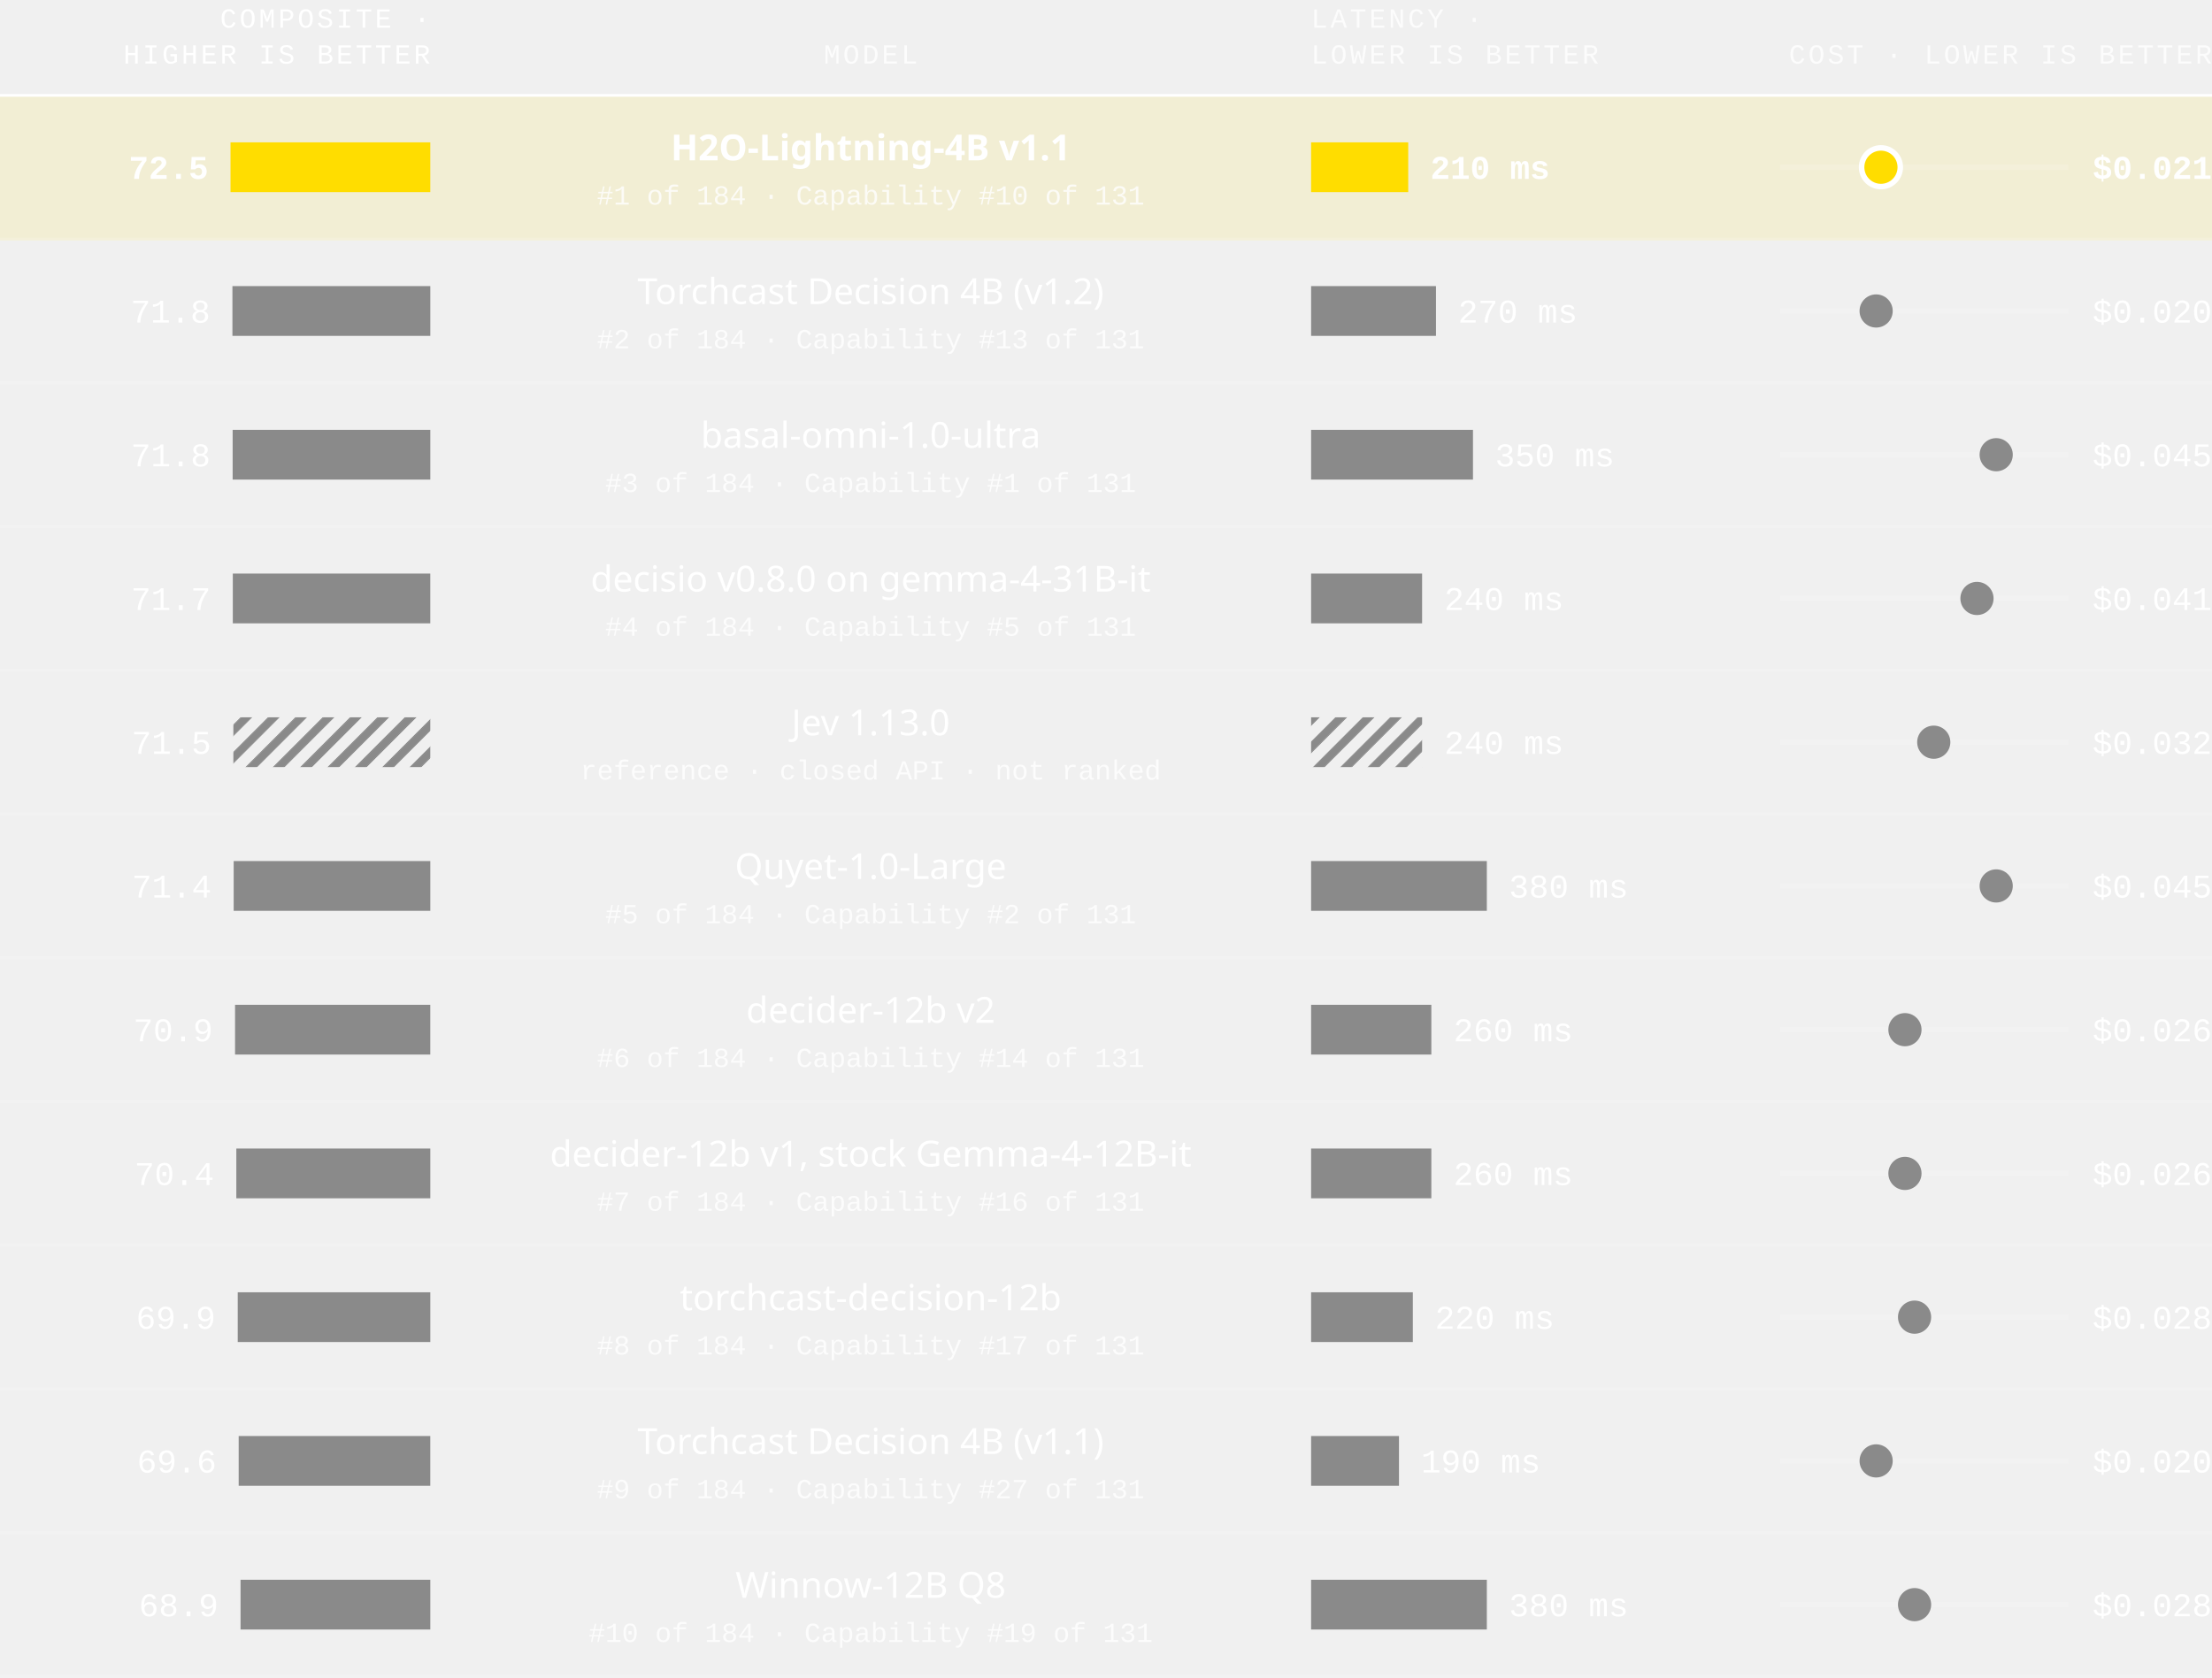
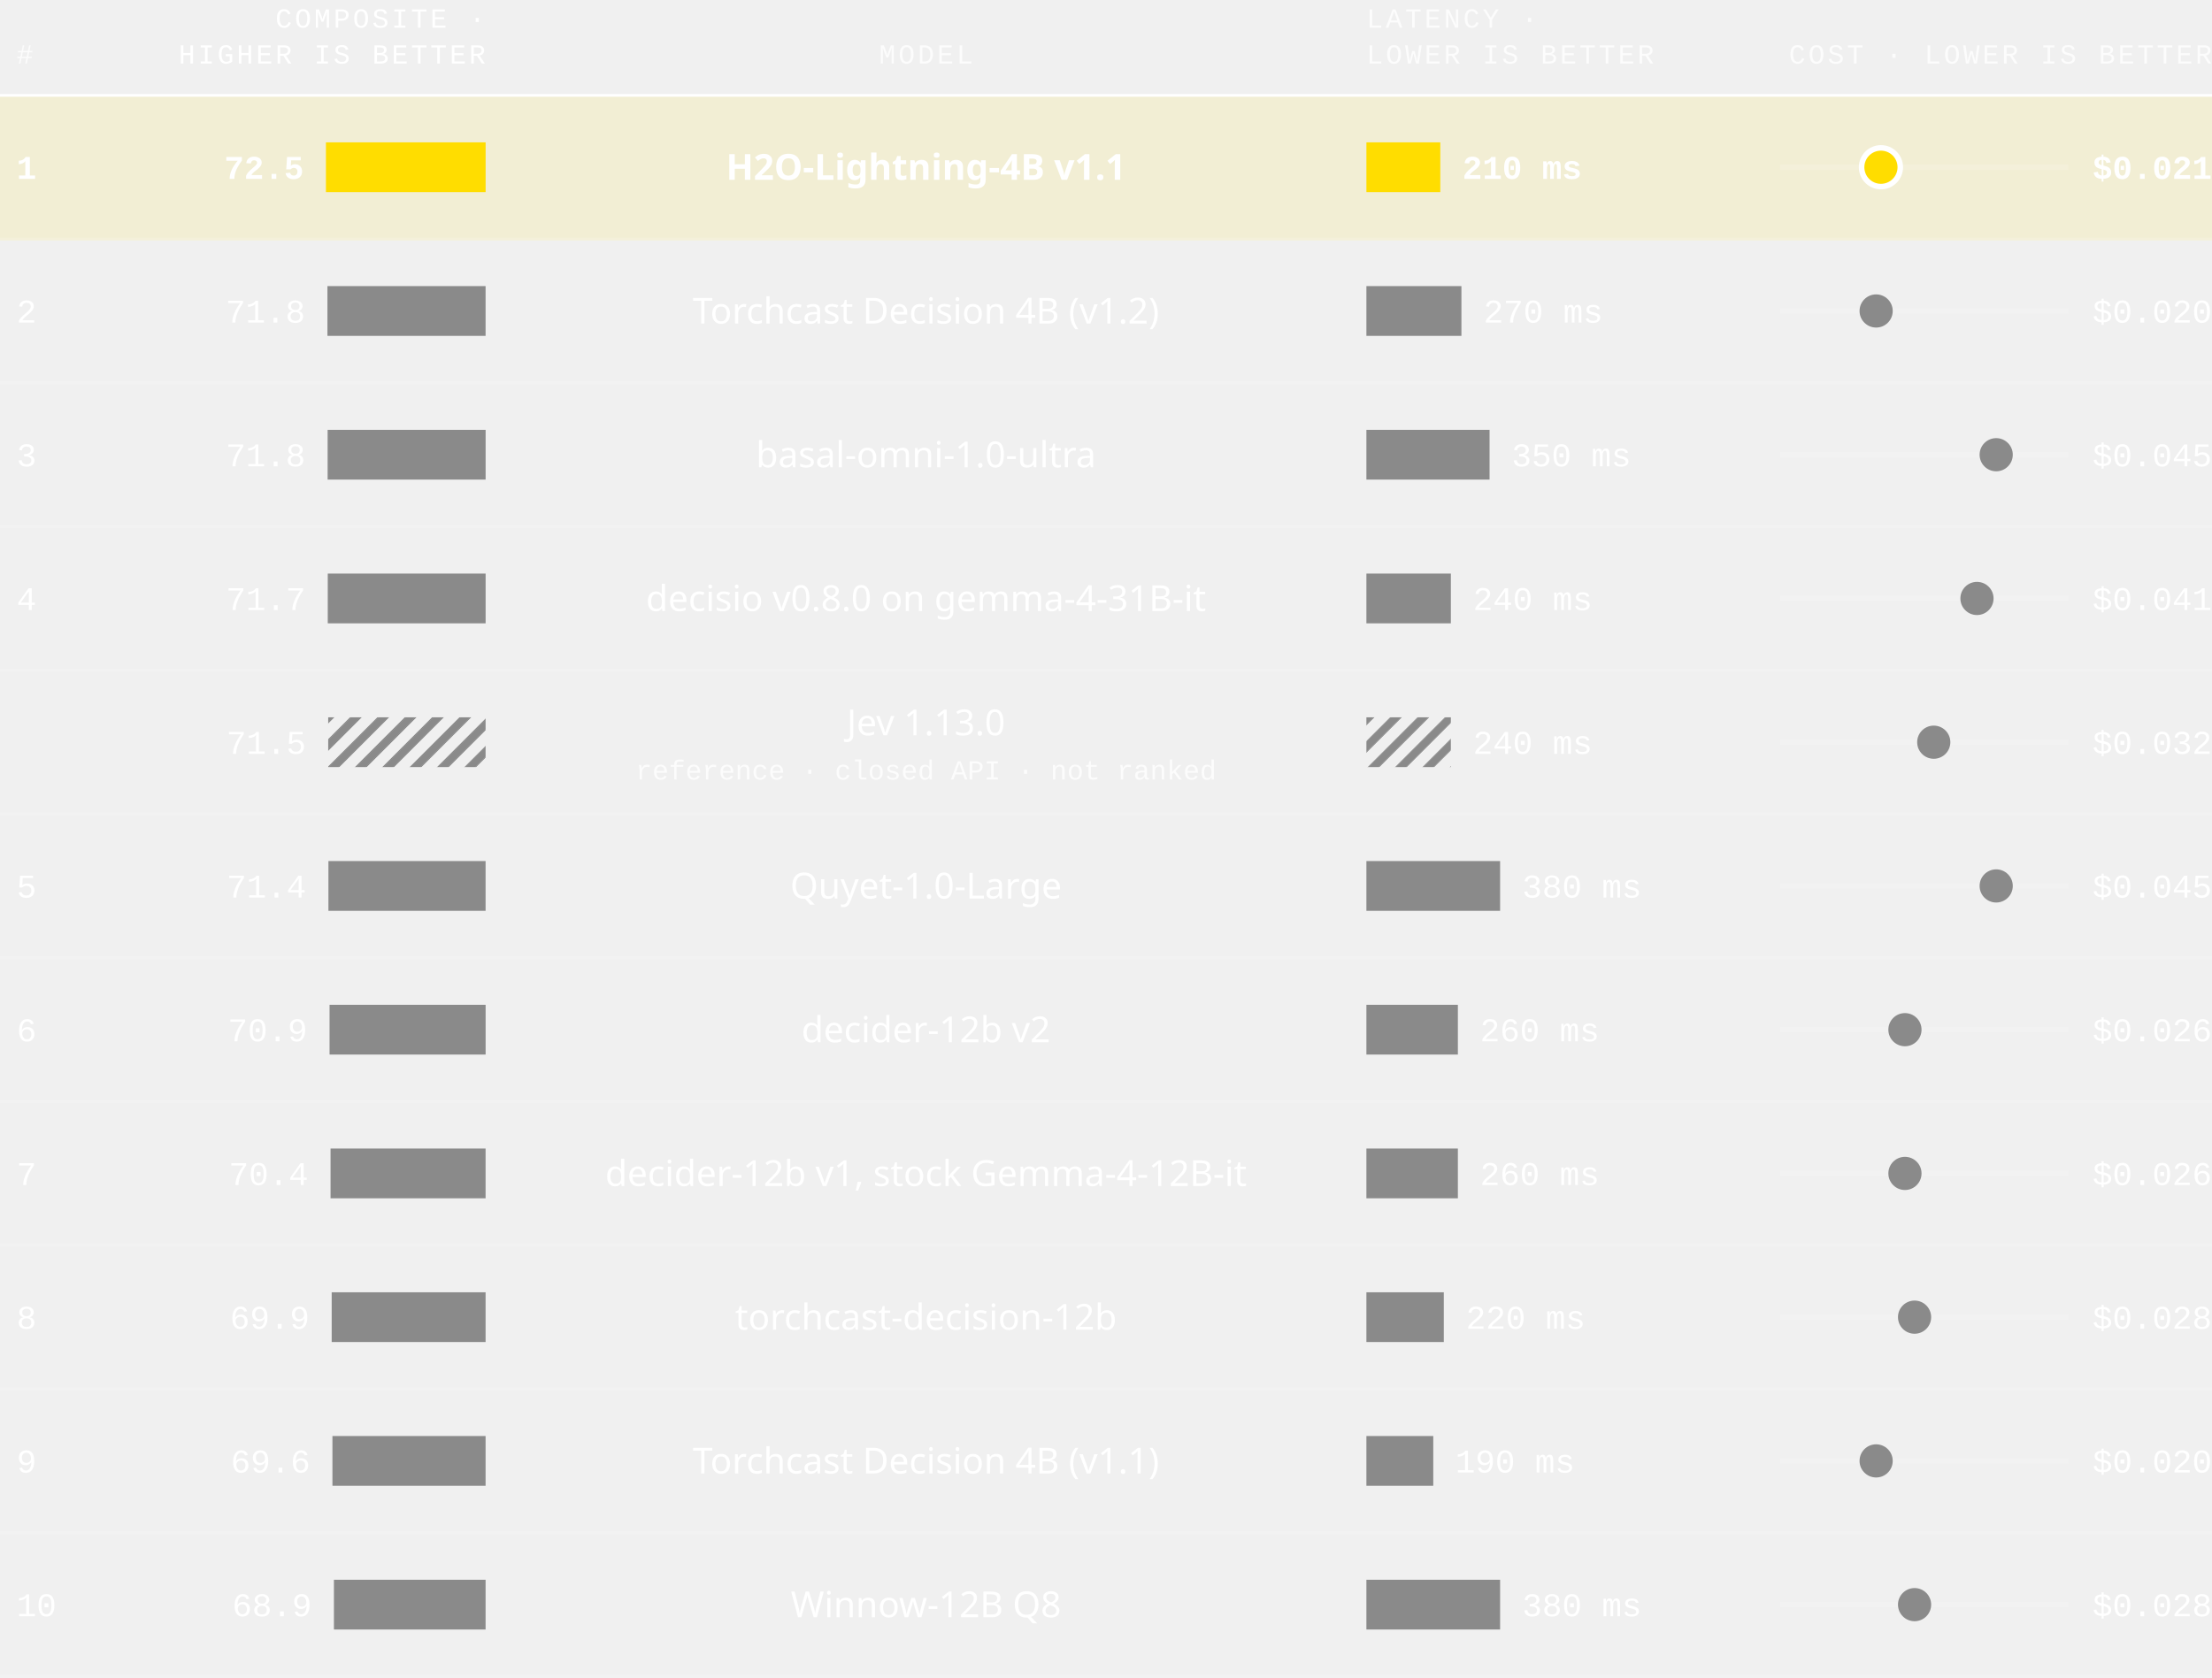
<svg xmlns="http://www.w3.org/2000/svg" width="800" height="607" viewBox="0 0 800 607">
  <style>text{font-family:-apple-system, BlinkMacSystemFont, "Segoe UI", "Noto Sans", Helvetica, Arial, sans-serif;font-size:13px;fill:#FFFFFF}.rank,.value,.comp,.lat,.cost{font-family:ui-monospace, SFMono-Regular, "SF Mono", Menlo, Consolas, "Liberation Mono", monospace;font-size:12px}.sub,.head{font-family:ui-monospace, SFMono-Regular, "SF Mono", Menlo, Consolas, "Liberation Mono", monospace;font-size:10px;fill:rgba(255, 255, 255, .78)}.head{letter-spacing:1px}.head.on{fill:#FFFFFF}text.h2o{font-weight:600}.gap{font-size:16px;fill:rgba(255, 255, 255, .70)}.band{fill:rgba(255, 221, 0, .12)}.bar,.dot,.hatch{fill:#8A8A8A}.bar.h2o,.dot.h2o{fill:#FFDD00}.dot.h2o{stroke:#FFFFFF;stroke-width:2}.bar.ref{fill:url(#hatch)}.rule,.track{fill:rgba(255, 255, 255, .14)}.top{fill:#FFFFFF}</style>
  <defs>
    <pattern id="hatch" width="7" height="7" patternUnits="userSpaceOnUse" patternTransform="rotate(45)">
      <rect class="hatch" width="3" height="7" />
    </pattern>
  </defs>
  <g class="head">
-     <text class="head on" x="155.62" y="10" text-anchor="end">COMPOSITE ·</text>
-     <text class="head on" x="155.62" y="23" text-anchor="end">HIGHER IS BETTER</text>
-     <text class="head" x="314.9" y="23" text-anchor="middle">MODEL</text>
-     <text class="head" x="474.18" y="10">LATENCY ·</text>
-     <text class="head" x="474.18" y="23">LOWER IS BETTER</text>
+     <text class="head" x="6" y="23">#</text>
+     <text class="head on" x="175.62" y="10" text-anchor="end">COMPOSITE ·</text>
+     <text class="head on" x="175.62" y="23" text-anchor="end">HIGHER IS BETTER</text>
+     <text class="head" x="334.9" y="23" text-anchor="middle">MODEL</text>
+     <text class="head" x="494.18" y="10">LATENCY ·</text>
+     <text class="head" x="494.18" y="23">LOWER IS BETTER</text>
    <text class="head" x="800" y="23" text-anchor="end">COST · LOWER IS BETTER</text>
  </g>
  <rect class="top" x="0" y="34" width="800" height="1" />
  <g class="row h2o">
    <rect class="band" x="0" y="35" width="800" height="52" />
-     <text class="comp h2o" x="75.37" y="64.7" text-anchor="end" data-src="jevbench/composite/h2o-lightning-4b#score">72.5</text>
-     <rect class="bar h2o" x="83.37" y="51.5" width="72.25" height="18" />
-     <text class="name h2o" x="314.9" y="58" text-anchor="middle" data-src="jevbench/composite/h2o-lightning-4b#name">H2O-Lightning-4B v1.1</text>
-     <text class="sub" x="314.9" y="74" text-anchor="middle">
-       <tspan data-src="jevbench/composite/h2o-lightning-4b#rank">#1</tspan> of <tspan data-src="jevbench/composite#n">184</tspan> · Capability <tspan data-src="jevbench/capability/h2o-lightning-4b#rank">#10</tspan> of <tspan data-src="jevbench/capability#n">131</tspan>
-     </text>
-     <rect class="bar h2o" x="474.18" y="51.5" width="35.12" height="18" />
-     <text class="lat h2o" x="517.3" y="64.7" data-src="jevbench/composite/h2o-lightning-4b#latency_s">210 ms</text>
+     <text class="rank h2o" x="6" y="64.7" data-src="jevbench/composite/h2o-lightning-4b#position">1</text>
+     <text class="comp h2o" x="109.88" y="64.7" text-anchor="end" data-src="jevbench/composite/h2o-lightning-4b#score">72.5</text>
+     <rect class="bar h2o" x="117.88" y="51.5" width="57.75" height="18" />
+     <text class="name h2o" x="334.9" y="65.05" text-anchor="middle" data-src="jevbench/composite/h2o-lightning-4b#name">H2O-Lightning-4B v1.1</text>
+     <rect class="bar h2o" x="494.18" y="51.5" width="26.72" height="18" />
+     <text class="lat h2o" x="528.9" y="64.7" data-src="jevbench/composite/h2o-lightning-4b#latency_s">210 ms</text>
    <rect class="track" x="643.8" y="59.5" width="104.2" height="2" />
    <circle class="dot h2o" cx="680.27" cy="60.5" r="7" />
    <text class="cost h2o" x="800" y="64.7" text-anchor="end" data-src="jevbench/composite/h2o-lightning-4b#cost_per_1k_usd">$0.021</text>
    <rect class="rule" x="0" y="86" width="800" height="1" />
  </g>
  <g class="row">
-     <text class="comp" x="76.06" y="116.7" text-anchor="end" data-src="jevbench/composite/torchcast-decision-4b-v1.2#score">71.8</text>
-     <rect class="bar" x="84.06" y="103.5" width="71.57" height="18" />
-     <text class="name" x="314.9" y="110" text-anchor="middle" data-src="jevbench/composite/torchcast-decision-4b-v1.2#name">Torchcast Decision 4B (v1.2)</text>
-     <text class="sub" x="314.9" y="126" text-anchor="middle">
-       <tspan data-src="jevbench/composite/torchcast-decision-4b-v1.2#rank">#2</tspan> of <tspan data-src="jevbench/composite#n">184</tspan> · Capability <tspan data-src="jevbench/capability/torchcast-decision-4b-v1.2#rank">#13</tspan> of <tspan data-src="jevbench/capability#n">131</tspan>
-     </text>
-     <rect class="bar" x="474.18" y="103.5" width="45.16" height="18" />
-     <text class="lat" x="527.33" y="116.7" data-src="jevbench/composite/torchcast-decision-4b-v1.2#latency_s">270 ms</text>
+     <text class="rank" x="6" y="116.7" data-src="jevbench/composite/torchcast-decision-4b-v1.2#position">2</text>
+     <text class="comp" x="110.42" y="116.7" text-anchor="end" data-src="jevbench/composite/torchcast-decision-4b-v1.2#score">71.8</text>
+     <rect class="bar" x="118.42" y="103.5" width="57.2" height="18" />
+     <text class="name" x="334.9" y="117.05" text-anchor="middle" data-src="jevbench/composite/torchcast-decision-4b-v1.2#name">Torchcast Decision 4B (v1.2)</text>
+     <rect class="bar" x="494.18" y="103.5" width="34.36" height="18" />
+     <text class="lat" x="536.53" y="116.7" data-src="jevbench/composite/torchcast-decision-4b-v1.2#latency_s">270 ms</text>
    <rect class="track" x="643.8" y="111.5" width="104.2" height="2" />
    <circle class="dot" cx="678.53" cy="112.5" r="6" />
    <text class="cost" x="800" y="116.7" text-anchor="end" data-src="jevbench/composite/torchcast-decision-4b-v1.2#cost_per_1k_usd">$0.020</text>
    <rect class="rule" x="0" y="138" width="800" height="1" />
  </g>
  <g class="row">
-     <text class="comp" x="76.14" y="168.7" text-anchor="end" data-src="jevbench/composite/basal-omni-1.0-ultra#score">71.8</text>
-     <rect class="bar" x="84.14" y="155.5" width="71.49" height="18" />
-     <text class="name" x="314.9" y="162" text-anchor="middle" data-src="jevbench/composite/basal-omni-1.0-ultra#name">basal-omni-1.0-ultra</text>
-     <text class="sub" x="314.9" y="178" text-anchor="middle">
-       <tspan data-src="jevbench/composite/basal-omni-1.0-ultra#rank">#3</tspan> of <tspan data-src="jevbench/composite#n">184</tspan> · Capability <tspan data-src="jevbench/capability/basal-omni-1.0-ultra#rank">#1</tspan> of <tspan data-src="jevbench/capability#n">131</tspan>
-     </text>
-     <rect class="bar" x="474.18" y="155.5" width="58.54" height="18" />
-     <text class="lat" x="540.71" y="168.7" data-src="jevbench/composite/basal-omni-1.0-ultra#latency_s">350 ms</text>
+     <text class="rank" x="6" y="168.7" data-src="jevbench/composite/basal-omni-1.0-ultra#position">3</text>
+     <text class="comp" x="110.49" y="168.7" text-anchor="end" data-src="jevbench/composite/basal-omni-1.0-ultra#score">71.8</text>
+     <rect class="bar" x="118.49" y="155.5" width="57.14" height="18" />
+     <text class="name" x="334.9" y="169.05" text-anchor="middle" data-src="jevbench/composite/basal-omni-1.0-ultra#name">basal-omni-1.0-ultra</text>
+     <rect class="bar" x="494.18" y="155.5" width="44.54" height="18" />
+     <text class="lat" x="546.71" y="168.7" data-src="jevbench/composite/basal-omni-1.0-ultra#latency_s">350 ms</text>
    <rect class="track" x="643.8" y="163.5" width="104.2" height="2" />
    <circle class="dot" cx="721.95" cy="164.5" r="6" />
    <text class="cost" x="800" y="168.7" text-anchor="end" data-src="jevbench/composite/basal-omni-1.0-ultra#cost_per_1k_usd">$0.045</text>
    <rect class="rule" x="0" y="190" width="800" height="1" />
  </g>
  <g class="row">
-     <text class="comp" x="76.2" y="220.7" text-anchor="end" data-src="jevbench/composite/decisio-gemma-4-31b-v080#score">71.7</text>
-     <rect class="bar" x="84.2" y="207.5" width="71.42" height="18" />
-     <text class="name" x="314.9" y="214" text-anchor="middle" data-src="jevbench/composite/decisio-gemma-4-31b-v080#name">decisio v0.8.0 on gemma-4-31B-it</text>
-     <text class="sub" x="314.9" y="230" text-anchor="middle">
-       <tspan data-src="jevbench/composite/decisio-gemma-4-31b-v080#rank">#4</tspan> of <tspan data-src="jevbench/composite#n">184</tspan> · Capability <tspan data-src="jevbench/capability/decisio-gemma-4-31b-v080#rank">#5</tspan> of <tspan data-src="jevbench/capability#n">131</tspan>
-     </text>
-     <rect class="bar" x="474.18" y="207.5" width="40.14" height="18" />
-     <text class="lat" x="522.31" y="220.7" data-src="jevbench/composite/decisio-gemma-4-31b-v080#latency_s">240 ms</text>
+     <text class="rank" x="6" y="220.7" data-src="jevbench/composite/decisio-gemma-4-31b-v080#position">4</text>
+     <text class="comp" x="110.54" y="220.7" text-anchor="end" data-src="jevbench/composite/decisio-gemma-4-31b-v080#score">71.7</text>
+     <rect class="bar" x="118.54" y="207.5" width="57.09" height="18" />
+     <text class="name" x="334.9" y="221.05" text-anchor="middle" data-src="jevbench/composite/decisio-gemma-4-31b-v080#name">decisio v0.8.0 on gemma-4-31B-it</text>
+     <rect class="bar" x="494.18" y="207.5" width="30.54" height="18" />
+     <text class="lat" x="532.72" y="220.7" data-src="jevbench/composite/decisio-gemma-4-31b-v080#latency_s">240 ms</text>
    <rect class="track" x="643.8" y="215.5" width="104.2" height="2" />
    <circle class="dot" cx="715" cy="216.5" r="6" />
    <text class="cost" x="800" y="220.7" text-anchor="end" data-src="jevbench/composite/decisio-gemma-4-31b-v080#cost_per_1k_usd">$0.041</text>
    <rect class="rule" x="0" y="242" width="800" height="1" />
  </g>
  <g class="row ref">
-     <text class="comp" x="76.4" y="272.7" text-anchor="end" data-src="jevbench/composite/jev-1.13.0#score">71.5</text>
-     <rect class="bar ref" x="84.4" y="259.5" width="71.22" height="18" />
-     <text class="name" x="314.9" y="266" text-anchor="middle" data-src="jevbench/composite/jev-1.13.0#name">Jev 1.13.0</text>
-     <text class="sub" x="314.9" y="282" text-anchor="middle">reference · closed API · not ranked</text>
-     <rect class="bar ref" x="474.18" y="259.5" width="40.14" height="18" />
-     <text class="lat" x="522.31" y="272.7" data-src="jevbench/composite/jev-1.13.0#latency_s">240 ms</text>
+     <text class="comp" x="110.7" y="272.7" text-anchor="end" data-src="jevbench/composite/jev-1.13.0#score">71.5</text>
+     <rect class="bar ref" x="118.7" y="259.5" width="56.92" height="18" />
+     <text class="name" x="334.9" y="266" text-anchor="middle" data-src="jevbench/composite/jev-1.13.0#name">Jev 1.13.0</text>
+     <text class="sub" x="334.9" y="282" text-anchor="middle">reference · closed API · not ranked</text>
+     <rect class="bar ref" x="494.18" y="259.5" width="30.54" height="18" />
+     <text class="lat" x="532.72" y="272.7" data-src="jevbench/composite/jev-1.13.0#latency_s">240 ms</text>
    <rect class="track" x="643.8" y="267.5" width="104.2" height="2" />
    <circle class="dot" cx="699.37" cy="268.5" r="6" />
    <text class="cost" x="800" y="272.7" text-anchor="end" data-src="jevbench/composite/jev-1.13.0#cost_per_1k_usd">$0.032</text>
    <rect class="rule" x="0" y="294" width="800" height="1" />
  </g>
  <g class="row">
-     <text class="comp" x="76.51" y="324.7" text-anchor="end" data-src="jevbench/composite/quyet-1-0-large#score">71.4</text>
-     <rect class="bar" x="84.51" y="311.5" width="71.12" height="18" />
-     <text class="name" x="314.9" y="318" text-anchor="middle" data-src="jevbench/composite/quyet-1-0-large#name">Quyet-1.0-Large</text>
-     <text class="sub" x="314.9" y="334" text-anchor="middle">
-       <tspan data-src="jevbench/composite/quyet-1-0-large#rank">#5</tspan> of <tspan data-src="jevbench/composite#n">184</tspan> · Capability <tspan data-src="jevbench/capability/quyet-1-0-large#rank">#2</tspan> of <tspan data-src="jevbench/capability#n">131</tspan>
-     </text>
-     <rect class="bar" x="474.18" y="311.5" width="63.55" height="18" />
-     <text class="lat" x="545.73" y="324.7" data-src="jevbench/composite/quyet-1-0-large#latency_s">380 ms</text>
+     <text class="rank" x="6" y="324.7" data-src="jevbench/composite/quyet-1-0-large#position">5</text>
+     <text class="comp" x="110.78" y="324.7" text-anchor="end" data-src="jevbench/composite/quyet-1-0-large#score">71.4</text>
+     <rect class="bar" x="118.78" y="311.5" width="56.84" height="18" />
+     <text class="name" x="334.9" y="325.05" text-anchor="middle" data-src="jevbench/composite/quyet-1-0-large#name">Quyet-1.0-Large</text>
+     <rect class="bar" x="494.18" y="311.5" width="48.35" height="18" />
+     <text class="lat" x="550.53" y="324.7" data-src="jevbench/composite/quyet-1-0-large#latency_s">380 ms</text>
    <rect class="track" x="643.8" y="319.5" width="104.2" height="2" />
    <circle class="dot" cx="721.95" cy="320.5" r="6" />
    <text class="cost" x="800" y="324.7" text-anchor="end" data-src="jevbench/composite/quyet-1-0-large#cost_per_1k_usd">$0.045</text>
    <rect class="rule" x="0" y="346" width="800" height="1" />
  </g>
  <g class="row">
-     <text class="comp" x="77.01" y="376.7" text-anchor="end" data-src="jevbench/composite/decider-12b#score">70.9</text>
-     <rect class="bar" x="85.01" y="363.5" width="70.61" height="18" />
-     <text class="name" x="314.9" y="370" text-anchor="middle" data-src="jevbench/composite/decider-12b#name">decider-12b v2</text>
-     <text class="sub" x="314.9" y="386" text-anchor="middle">
-       <tspan data-src="jevbench/composite/decider-12b#rank">#6</tspan> of <tspan data-src="jevbench/composite#n">184</tspan> · Capability <tspan data-src="jevbench/capability/decider-12b#rank">#14</tspan> of <tspan data-src="jevbench/capability#n">131</tspan>
-     </text>
-     <rect class="bar" x="474.18" y="363.5" width="43.48" height="18" />
-     <text class="lat" x="525.66" y="376.7" data-src="jevbench/composite/decider-12b#latency_s">260 ms</text>
+     <text class="rank" x="6" y="376.7" data-src="jevbench/composite/decider-12b#position">6</text>
+     <text class="comp" x="111.19" y="376.7" text-anchor="end" data-src="jevbench/composite/decider-12b#score">70.9</text>
+     <rect class="bar" x="119.19" y="363.5" width="56.44" height="18" />
+     <text class="name" x="334.9" y="377.05" text-anchor="middle" data-src="jevbench/composite/decider-12b#name">decider-12b v2</text>
+     <rect class="bar" x="494.18" y="363.5" width="33.08" height="18" />
+     <text class="lat" x="535.26" y="376.7" data-src="jevbench/composite/decider-12b#latency_s">260 ms</text>
    <rect class="track" x="643.8" y="371.5" width="104.2" height="2" />
    <circle class="dot" cx="688.95" cy="372.5" r="6" />
    <text class="cost" x="800" y="376.7" text-anchor="end" data-src="jevbench/composite/decider-12b#cost_per_1k_usd">$0.026</text>
    <rect class="rule" x="0" y="398" width="800" height="1" />
  </g>
  <g class="row">
-     <text class="comp" x="77.47" y="428.7" text-anchor="end" data-src="jevbench/composite/decider-12b-v1#score">70.4</text>
-     <rect class="bar" x="85.47" y="415.5" width="70.16" height="18" />
-     <text class="name" x="314.9" y="422" text-anchor="middle" data-src="jevbench/composite/decider-12b-v1#name">decider-12b v1, stock Gemma-4-12B-it</text>
-     <text class="sub" x="314.9" y="438" text-anchor="middle">
-       <tspan data-src="jevbench/composite/decider-12b-v1#rank">#7</tspan> of <tspan data-src="jevbench/composite#n">184</tspan> · Capability <tspan data-src="jevbench/capability/decider-12b-v1#rank">#16</tspan> of <tspan data-src="jevbench/capability#n">131</tspan>
-     </text>
-     <rect class="bar" x="474.18" y="415.5" width="43.48" height="18" />
-     <text class="lat" x="525.66" y="428.7" data-src="jevbench/composite/decider-12b-v1#latency_s">260 ms</text>
+     <text class="rank" x="6" y="428.7" data-src="jevbench/composite/decider-12b-v1#position">7</text>
+     <text class="comp" x="111.55" y="428.7" text-anchor="end" data-src="jevbench/composite/decider-12b-v1#score">70.4</text>
+     <rect class="bar" x="119.55" y="415.5" width="56.07" height="18" />
+     <text class="name" x="334.9" y="429.05" text-anchor="middle" data-src="jevbench/composite/decider-12b-v1#name">decider-12b v1, stock Gemma-4-12B-it</text>
+     <rect class="bar" x="494.18" y="415.5" width="33.08" height="18" />
+     <text class="lat" x="535.26" y="428.7" data-src="jevbench/composite/decider-12b-v1#latency_s">260 ms</text>
    <rect class="track" x="643.8" y="423.5" width="104.2" height="2" />
    <circle class="dot" cx="688.95" cy="424.5" r="6" />
    <text class="cost" x="800" y="428.7" text-anchor="end" data-src="jevbench/composite/decider-12b-v1#cost_per_1k_usd">$0.026</text>
    <rect class="rule" x="0" y="450" width="800" height="1" />
  </g>
  <g class="row">
-     <text class="comp" x="77.98" y="480.7" text-anchor="end" data-src="jevbench/composite/torchcast-decision-12b#score">69.9</text>
-     <rect class="bar" x="85.98" y="467.5" width="69.65" height="18" />
-     <text class="name" x="314.9" y="474" text-anchor="middle" data-src="jevbench/composite/torchcast-decision-12b#name">torchcast-decision-12b</text>
-     <text class="sub" x="314.9" y="490" text-anchor="middle">
-       <tspan data-src="jevbench/composite/torchcast-decision-12b#rank">#8</tspan> of <tspan data-src="jevbench/composite#n">184</tspan> · Capability <tspan data-src="jevbench/capability/torchcast-decision-12b#rank">#17</tspan> of <tspan data-src="jevbench/capability#n">131</tspan>
-     </text>
-     <rect class="bar" x="474.18" y="467.5" width="36.79" height="18" />
-     <text class="lat" x="518.97" y="480.7" data-src="jevbench/composite/torchcast-decision-12b#latency_s">220 ms</text>
+     <text class="rank" x="6" y="480.7" data-src="jevbench/composite/torchcast-decision-12b#position">8</text>
+     <text class="comp" x="111.96" y="480.7" text-anchor="end" data-src="jevbench/composite/torchcast-decision-12b#score">69.9</text>
+     <rect class="bar" x="119.96" y="467.5" width="55.66" height="18" />
+     <text class="name" x="334.9" y="481.05" text-anchor="middle" data-src="jevbench/composite/torchcast-decision-12b#name">torchcast-decision-12b</text>
+     <rect class="bar" x="494.18" y="467.5" width="27.99" height="18" />
+     <text class="lat" x="530.17" y="480.7" data-src="jevbench/composite/torchcast-decision-12b#latency_s">220 ms</text>
    <rect class="track" x="643.8" y="475.5" width="104.2" height="2" />
    <circle class="dot" cx="692.43" cy="476.5" r="6" />
    <text class="cost" x="800" y="480.7" text-anchor="end" data-src="jevbench/composite/torchcast-decision-12b#cost_per_1k_usd">$0.028</text>
    <rect class="rule" x="0" y="502" width="800" height="1" />
  </g>
  <g class="row">
-     <text class="comp" x="78.32" y="532.7" text-anchor="end" data-src="jevbench/composite/torchcast-decision-4b-v1.1#score">69.6</text>
-     <rect class="bar" x="86.32" y="519.5" width="69.3" height="18" />
-     <text class="name" x="314.9" y="526" text-anchor="middle" data-src="jevbench/composite/torchcast-decision-4b-v1.1#name">Torchcast Decision 4B (v1.1)</text>
-     <text class="sub" x="314.9" y="542" text-anchor="middle">
-       <tspan data-src="jevbench/composite/torchcast-decision-4b-v1.1#rank">#9</tspan> of <tspan data-src="jevbench/composite#n">184</tspan> · Capability <tspan data-src="jevbench/capability/torchcast-decision-4b-v1.1#rank">#27</tspan> of <tspan data-src="jevbench/capability#n">131</tspan>
-     </text>
-     <rect class="bar" x="474.18" y="519.5" width="31.78" height="18" />
-     <text class="lat" x="513.95" y="532.7" data-src="jevbench/composite/torchcast-decision-4b-v1.1#latency_s">190 ms</text>
+     <text class="rank" x="6" y="532.7" data-src="jevbench/composite/torchcast-decision-4b-v1.1#position">9</text>
+     <text class="comp" x="112.23" y="532.7" text-anchor="end" data-src="jevbench/composite/torchcast-decision-4b-v1.1#score">69.6</text>
+     <rect class="bar" x="120.23" y="519.5" width="55.39" height="18" />
+     <text class="name" x="334.9" y="533.05" text-anchor="middle" data-src="jevbench/composite/torchcast-decision-4b-v1.1#name">Torchcast Decision 4B (v1.1)</text>
+     <rect class="bar" x="494.18" y="519.5" width="24.18" height="18" />
+     <text class="lat" x="526.35" y="532.7" data-src="jevbench/composite/torchcast-decision-4b-v1.1#latency_s">190 ms</text>
    <rect class="track" x="643.8" y="527.5" width="104.2" height="2" />
    <circle class="dot" cx="678.53" cy="528.5" r="6" />
    <text class="cost" x="800" y="532.7" text-anchor="end" data-src="jevbench/composite/torchcast-decision-4b-v1.1#cost_per_1k_usd">$0.020</text>
    <rect class="rule" x="0" y="554" width="800" height="1" />
  </g>
  <g class="row">
-     <text class="comp" x="79" y="584.7" text-anchor="end" data-src="jevbench/composite/winnow-12b#score">68.9</text>
-     <rect class="bar" x="87" y="571.5" width="68.63" height="18" />
-     <text class="name" x="314.9" y="578" text-anchor="middle" data-src="jevbench/composite/winnow-12b#name">Winnow-12B Q8</text>
-     <text class="sub" x="314.9" y="594" text-anchor="middle">
-       <tspan data-src="jevbench/composite/winnow-12b#rank">#10</tspan> of <tspan data-src="jevbench/composite#n">184</tspan> · Capability <tspan data-src="jevbench/capability/winnow-12b#rank">#19</tspan> of <tspan data-src="jevbench/capability#n">131</tspan>
-     </text>
-     <rect class="bar" x="474.18" y="571.5" width="63.55" height="18" />
-     <text class="lat" x="545.73" y="584.7" data-src="jevbench/composite/winnow-12b#latency_s">380 ms</text>
+     <text class="rank" x="6" y="584.7" data-src="jevbench/composite/winnow-12b#position">10</text>
+     <text class="comp" x="112.77" y="584.7" text-anchor="end" data-src="jevbench/composite/winnow-12b#score">68.9</text>
+     <rect class="bar" x="120.77" y="571.5" width="54.85" height="18" />
+     <text class="name" x="334.9" y="585.05" text-anchor="middle" data-src="jevbench/composite/winnow-12b#name">Winnow-12B Q8</text>
+     <rect class="bar" x="494.18" y="571.5" width="48.35" height="18" />
+     <text class="lat" x="550.53" y="584.7" data-src="jevbench/composite/winnow-12b#latency_s">380 ms</text>
    <rect class="track" x="643.8" y="579.5" width="104.2" height="2" />
    <circle class="dot" cx="692.43" cy="580.5" r="6" />
    <text class="cost" x="800" y="584.7" text-anchor="end" data-src="jevbench/composite/winnow-12b#cost_per_1k_usd">$0.028</text>
    <rect class="rule" x="0" y="606" width="800" height="1" />
  </g>
</svg>
